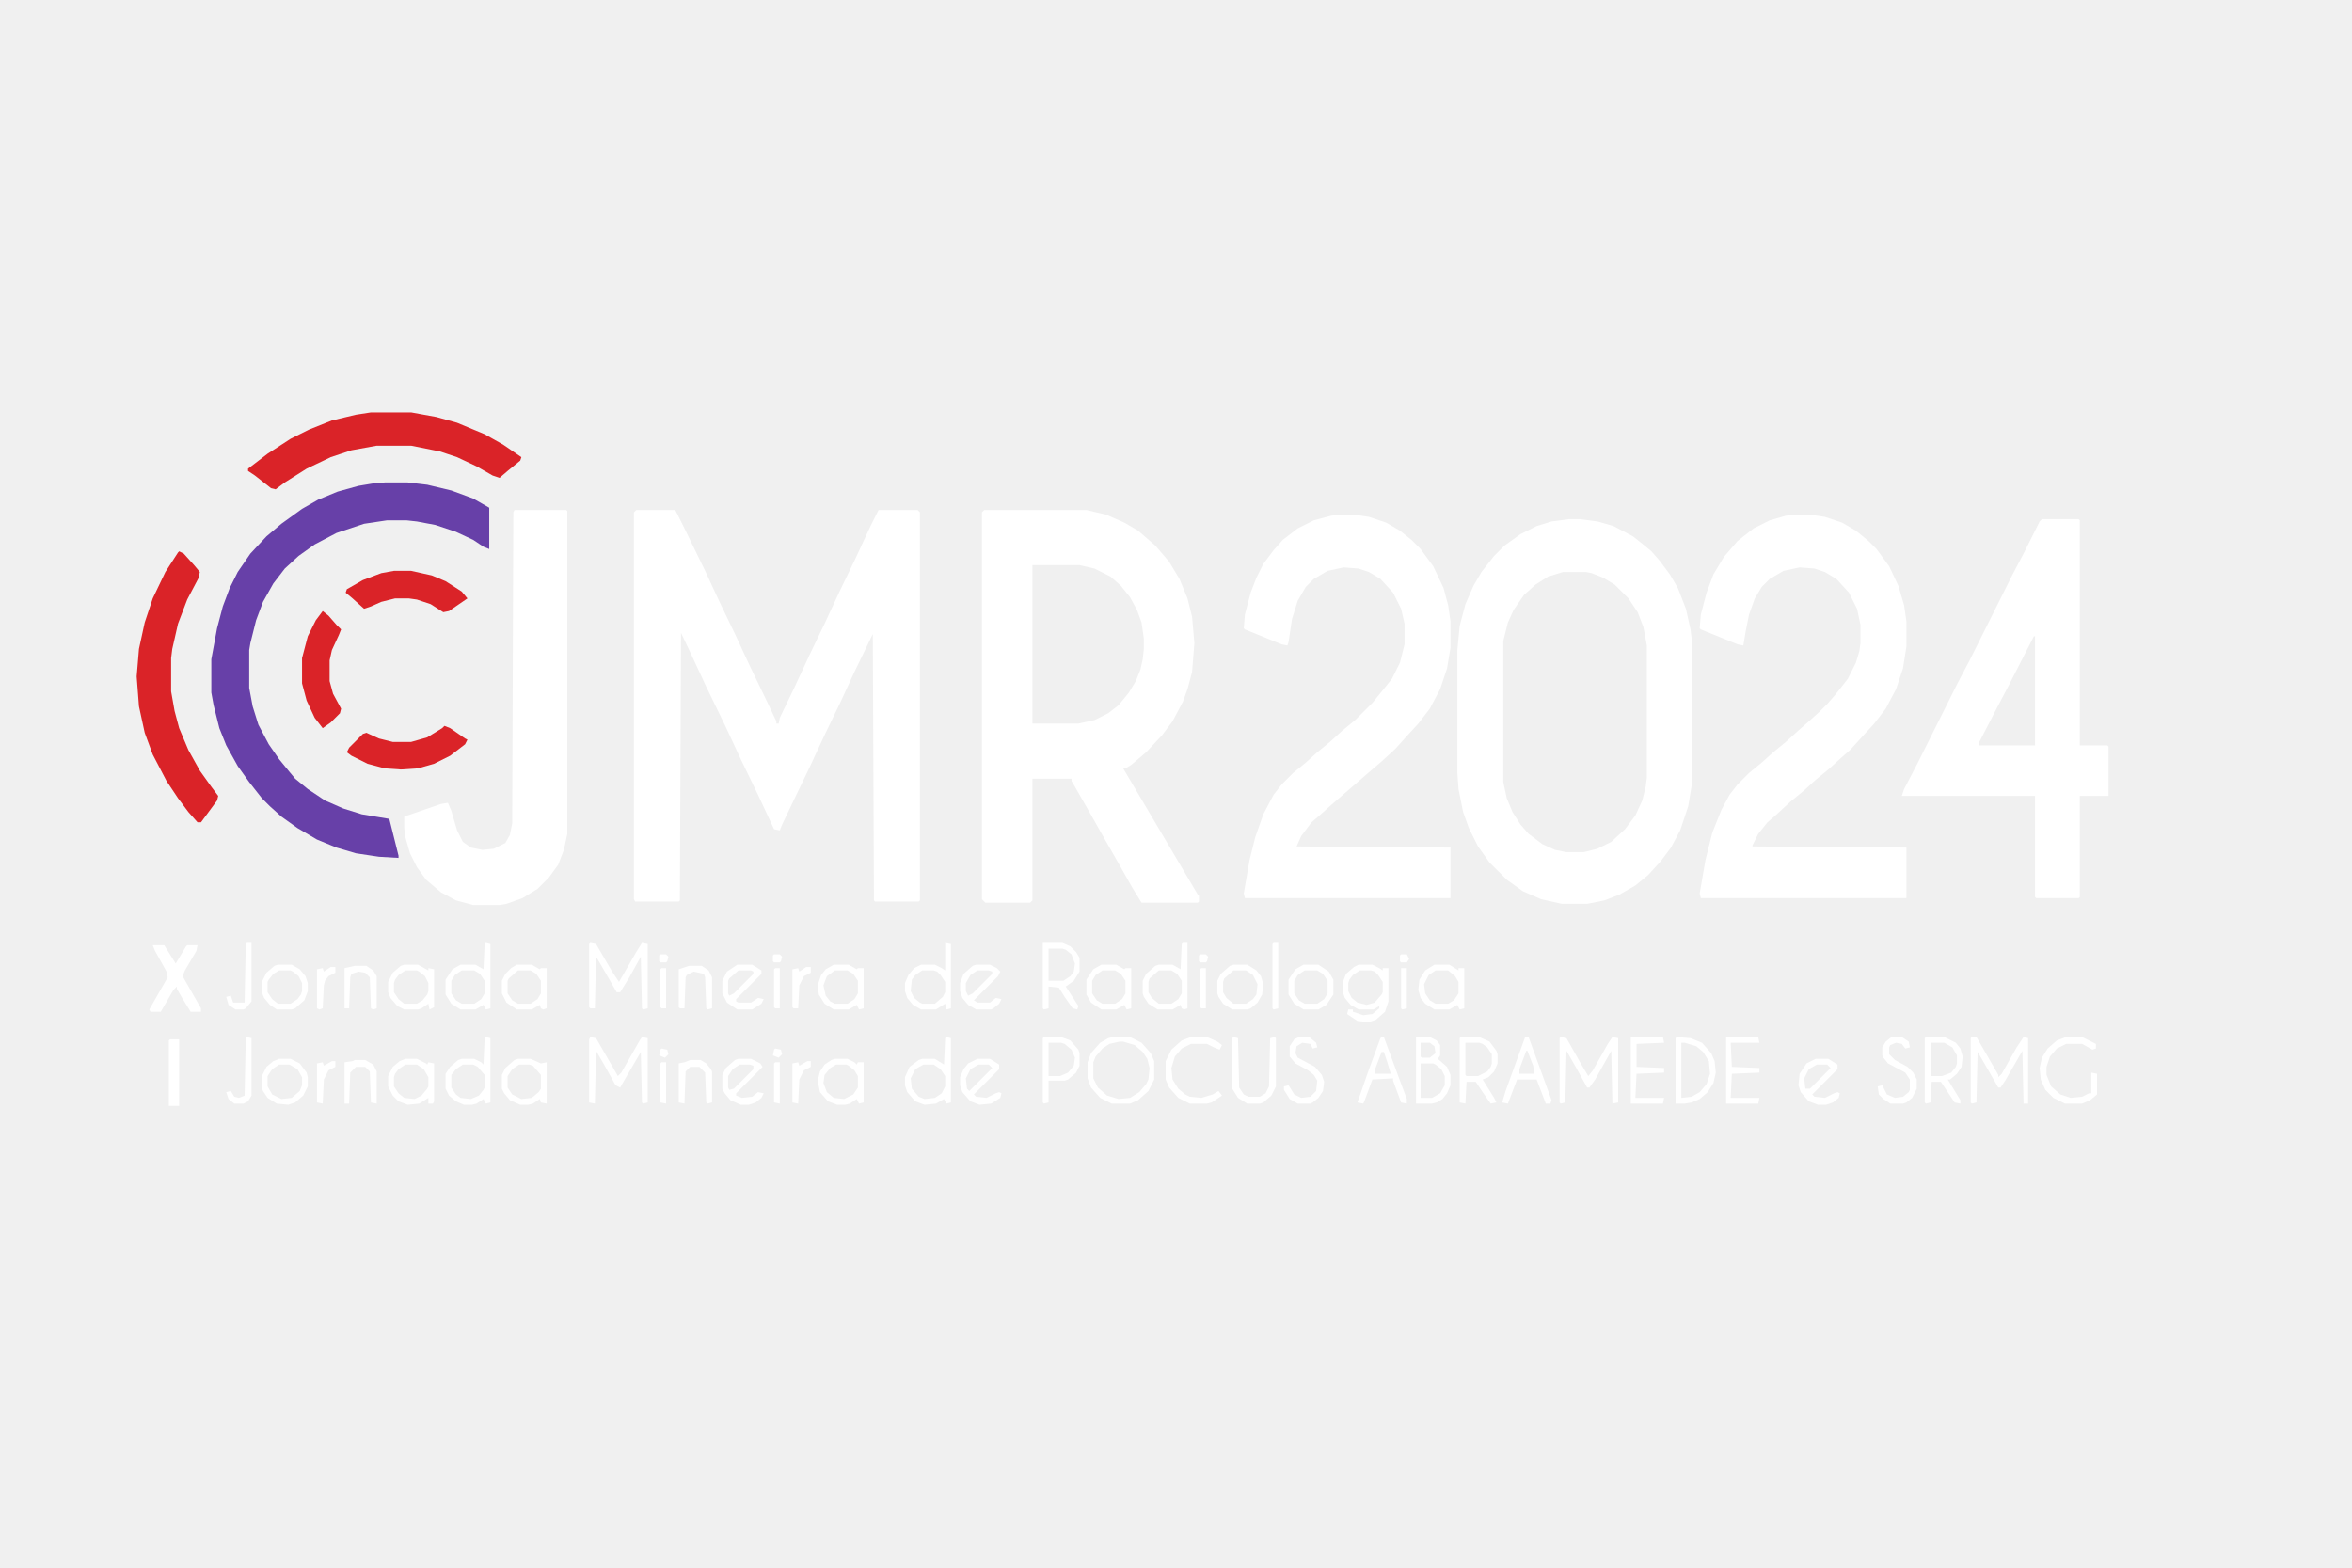
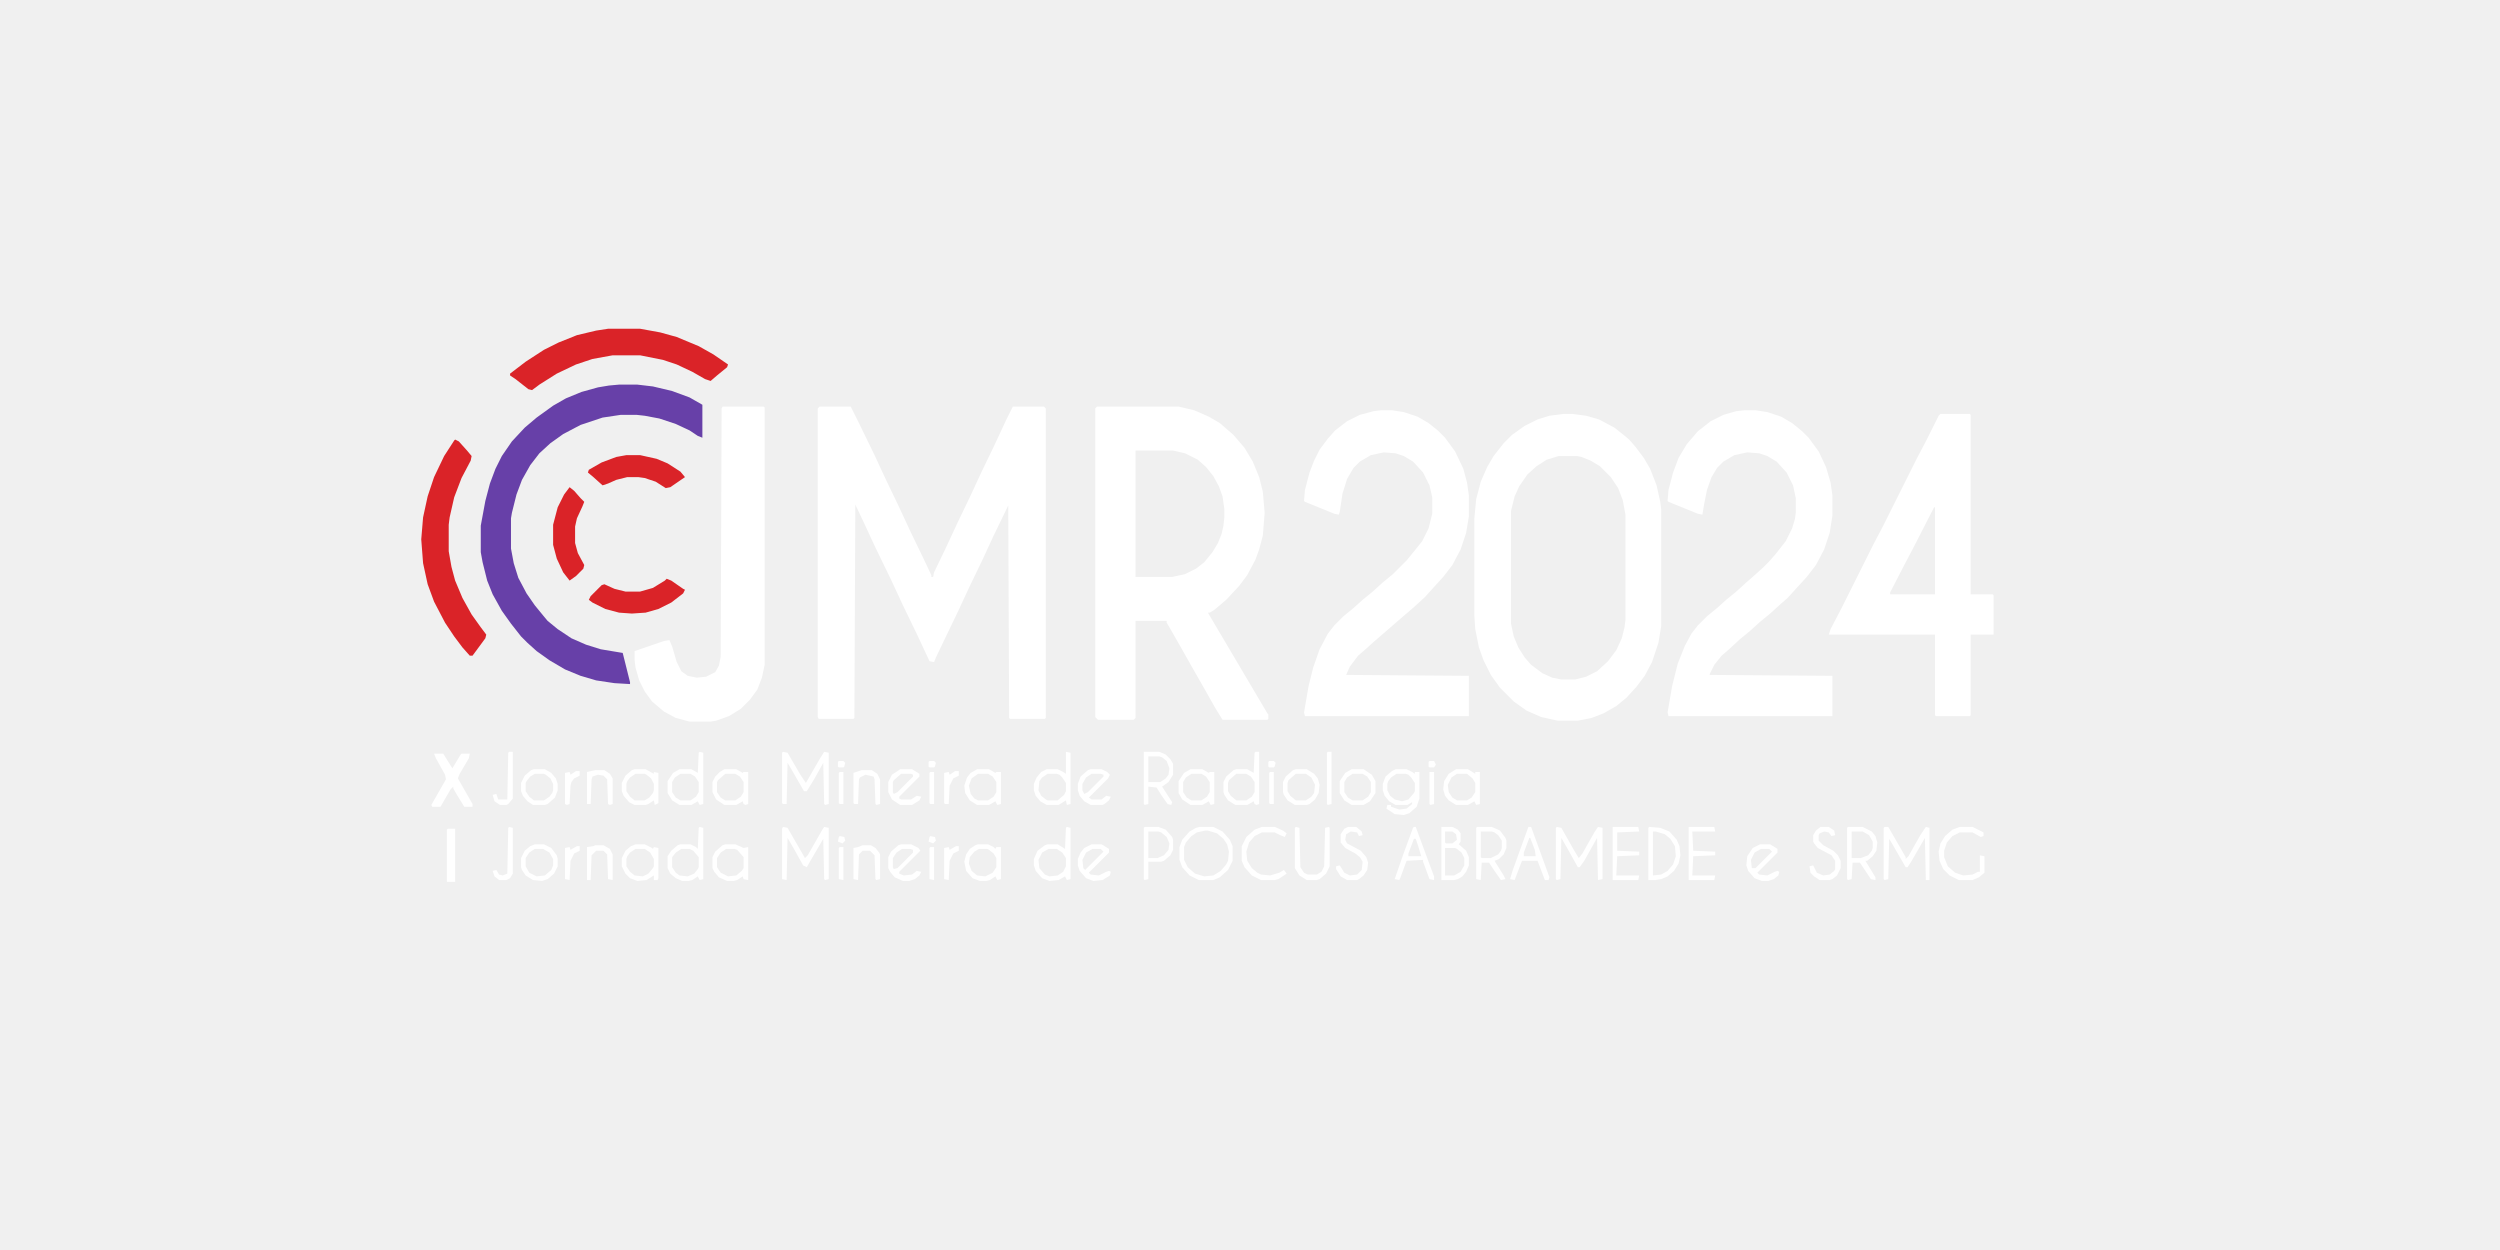
- <svg xmlns="http://www.w3.org/2000/svg" version="1.1" viewBox="0 0 2048 1365" width="6000" height="4000">
+ <svg xmlns="http://www.w3.org/2000/svg" version="1.1" viewBox="0 0 2048 1365" width="6000" height="3000">
  <path transform="translate(554,444)" d="m0 0h34l8 16 18 37 13 28 13 27 13 28 14 29 9 19v2h2l1-5 13-27 13-28 13-27 13-28 14-29 13-28 7-14h34l2 2v338l-1 1h-38l-1-1-1-232-16 33-12 26-14 29-13 28-13 27-11 23-2 5-5-1-14-30-15-31-13-28-17-35-13-28-9-19-1 233-1 1h-38l-1-2v-337z" fill="#fff" />
  <path transform="translate(857,444)" d="m0 0h89l17 4 16 7 12 7 15 13 12 14 9 15 7 17 4 16 2 23-2 25-4 15-4 11-9 17-9 12-14 15-13 11-5 3h-2l65 110 1 1v5l-1 1h-49l-8-13-13-23-12-21-13-23-12-21-3-5v-2h-34v106l-2 2h-39l-3-3v-337zm42 48v138h40l14-3 12-6 9-7 9-11 6-10 4-10 2-9 1-9v-9l-2-14-4-11-6-11-8-10-9-8-14-7-13-3z" fill="#fff" />
  <path transform="translate(1366,452)" d="m0 0h10l15 2 14 4 17 9 10 8 6 5 7 8 9 12 7 12 7 18 4 18 1 8v128l-3 18-7 21-8 15-9 12-11 12-11 9-14 8-13 5-15 3h-22l-18-4-16-7-14-10-15-15-10-14-8-16-5-14-4-20-1-14v-107l2-21 5-19 7-16 7-12 11-14 9-9 14-10 14-7 13-4zm-5 46-13 4-11 7-10 9-9 13-5 11-4 16v123l3 14 5 12 7 11 7 8 12 9 11 5 10 2h15l12-3 12-6 12-11 9-12 6-13 3-12 1-8v-115l-3-16-5-13-8-12-12-12-10-6-10-4-5-1z" fill="#fff" />
  <path transform="translate(1167,448)" d="m0 0h12l13 2 15 5 12 7 10 8 8 8 11 15 9 19 4 15 2 14v23l-3 18-6 18-9 17-10 13-11 12-9 10-12 11-14 12-30 26-10 9-7 6-9 12-4 9 134 1v44h-179l-1-4 5-29 5-20 7-20 9-17 7-9 10-10 11-9 10-9 11-9 11-10 11-9 15-15 9-11 8-10 7-14 4-16v-18l-3-13-7-14-11-12-10-6-9-3-13-1-14 3-12 7-7 7-7 12-5 16-3 20-1 3-5-1-32-13-1-1 1-12 5-19 5-13 6-12 9-12 8-9 13-10 14-7 15-4z" fill="#fff" />
  <path transform="translate(1564,448)" d="m0 0h12l13 2 15 5 12 7 11 9 7 7 11 15 8 17 5 17 2 14v22l-3 19-6 18-9 17-10 13-11 12-10 11-8 7-11 10-11 9-11 10-11 9-13 12-7 6-8 10-5 10v1l134 1v44h-179l-1-4 5-29 6-24 8-20 7-13 7-9 10-10 11-9 10-9 11-9 11-10 8-7 10-9 7-7 7-8 11-14 7-14 3-10 1-7v-16l-3-14-7-14-11-12-10-6-9-3-13-1-14 3-12 7-7 7-6 10-5 14-3 15-2 12-5-1-32-13-1-1 1-12 5-19 6-16 9-15 12-14 14-11 14-7 14-4z" fill="#fff" />
  <path transform="translate(1778,452)" d="m0 0h32l1 1v196h24l1 1v43h-25v88l-1 1h-37l-1-1v-88h-116l2-6 12-23 35-70 10-19 37-74 10-19 14-28zm-7 102-22 43-10 19-16 31v2h49v-95z" fill="#fff" />
  <path transform="translate(448,444)" d="m0 0h45l1 1v281l-3 14-5 13-8 11-10 10-13 8-14 5-6 1h-23l-15-4-13-7-13-11-8-11-6-12-4-14-1-8v-10l32-11 6-1 3 7 5 17 5 10 7 5 10 2 10-1 10-5 4-7 2-10 1-271z" fill="#fff" />
  <path transform="translate(335,420)" d="m0 0h20l17 2 21 5 19 7 14 8v36l-5-2-9-6-15-7-18-6-16-3-9-1h-17l-20 3-24 8-19 10-14 10-12 11-10 13-9 16-6 16-5 20-1 6v33l3 16 5 16 9 17 9 13 9 11 5 6 11 9 15 10 16 7 16 5 24 4 8 32v2l-17-1-20-3-17-5-17-7-17-10-14-10-10-9-7-7-11-14-10-14-10-18-6-15-5-20-2-11v-29l5-27 5-19 6-16 7-14 11-16 14-15 13-11 18-13 14-8 17-7 18-5 12-2z" fill="#6740A8" />
  <path transform="translate(156,480)" d="m0 0 4 2 9 10 5 6-1 5-10 19-8 21-5 22-1 8v29l3 17 4 15 8 19 10 18 10 14 6 8-1 4-14 19h-3l-8-9-9-12-10-15-12-23-7-19-5-23-2-26 2-24 5-23 7-21 11-23 11-17z" fill="#DA2328" />
  <path transform="translate(323,359)" d="m0 0h35l22 4 18 5 24 10 16 9 16 11-1 3-11 9-7 6-6-2-14-8-17-8-15-5-25-5h-30l-22 4-18 6-21 10-19 12-8 6-4-1-14-11-6-4v-2l17-13 20-13 16-8 20-8 21-5z" fill="#DA2328" />
  <path transform="translate(343,497)" d="m0 0h15l18 4 12 5 14 9 5 6-16 11-5 1-11-7-12-4-7-1h-12l-12 3-9 4-6 2-10-9-6-5 1-3 14-8 16-6z" fill="#DA2328" />
  <path transform="translate(387,632)" d="m0 0 5 2 13 9 2 1-2 4-13 10-14 7-14 4-15 1-14-1-15-4-14-7-4-3 2-4 12-12 3-1 11 5 12 3h16l14-4 13-8z" fill="#DA2328" />
  <path transform="translate(281,532)" d="m0 0 5 4 7 8 4 4-2 5-6 13-2 9v18l3 11 7 13-1 4-8 8-7 5-7-9-7-15-4-15v-22l5-19 7-14z" fill="#DA2328" />
  <path transform="translate(133,823)" d="m0 0h10l10 16 9-15 1-1h9l-1 5-10 17-2 5 16 28v3h-9l-8-13-4-7v-2l-3 3-11 19h-9l-1-2 16-28-1-5-10-18z" fill="#fff" />
  <path transform="translate(514,903)" d="m0 0 5 1 15 26 4 7 3-3 16-28 2-3 5 1v56l-4 1-1-1-1-44-14 24-4 7-4-2-10-18-7-12-1 46-5-1v-55z" fill="#fff" />
  <path transform="translate(1359,903)" d="m0 0 5 1 13 23 6 10 4-5 13-23 4-6 5 1v56l-5 1-1-46-14 25-5 7h-2l-10-18-8-14-1 45-4 1-1-1v-56z" fill="#fff" />
  <path transform="translate(514,821)" d="m0 0 5 1 14 24 6 9 15-26 5-8 5 1v56l-4 1-1-1-1-45-10 18-8 13h-3l-15-26-3-5-1 45h-4l-1-1v-55z" fill="#fff" />
  <path transform="translate(1717,903)" d="m0 0h4l15 26 4 7v2l3-3 13-23 6-9 4 1v57h-4l-1-46-15 26-4 6h-2l-15-26-3-5-1 44-4 1-1-1v-56z" fill="#fff" />
  <path transform="translate(969,903)" d="m0 0h15l10 5 8 9 3 7v16l-5 10-9 8-7 3h-16l-10-5-8-9-3-8v-14l3-8 8-9 7-4zm6 4-9 2-6 4-6 7-2 5v14l4 8 8 7 10 3 10-1 8-5 6-7 2-4 1-10-2-8-4-6-7-6-10-3z" fill="#fff" />
  <path transform="translate(1183,840)" d="m0 0h12l6 3 3 2v-2h5v29l-3 9-8 7-6 2-10-1-9-6 1-4h4v2l9 3 8-1 6-5v-2l-5 3h-13l-7-4-5-6-2-6v-7l3-8 7-6zm1 5-6 4-3 4-1 3v7l3 6 5 4 8 2 7-2 6-7 1-2v-9l-4-6-3-3-3-1z" fill="#fff" />
  <path transform="translate(823,821)" d="m0 0 5 1v56l-4 1-1-5-8 5h-13l-7-4-5-6-2-6v-7l3-7 5-6 6-3h12l6 3 3 2zm-20 24-6 4-3 4-1 10 3 6 5 4 2 1h11l7-6 2-4v-9l-4-6-3-3-3-1z" fill="#fff" />
  <path transform="translate(824,903)" d="m0 0 4 1v56l-4 1-2-4-7 4-10 1-8-3-7-8-2-6v-7l4-9 8-6 3-1h11l8 5 1-23zm-20 24-7 4-4 8 1 9 6 7 5 2 9-1 6-4 3-6v-9l-4-6-6-4z" fill="#fff" />
  <path transform="translate(423,903)" d="m0 0 4 1v56l-4 1-2-4-6 4-4 1h-7l-7-3-6-5-3-6v-13l4-6 7-6 3-1h11l6 3 2 2 1-23zm-20 24-6 4-4 5v11l4 6 4 3 9 1 7-3 4-5 1-2v-11l-6-7-4-2z" fill="#fff" />
  <path transform="translate(908,821)" d="m0 0h17l7 3 5 5 3 5v12l-5 8-7 5 11 17-1 3-4-1-7-10-5-8-9-1v19l-4 1-1-1zm5 5v28h13l6-4 3-4 1-7-3-8-5-4-3-1z" fill="#fff" />
  <path transform="translate(1272,903)" d="m0 0h16l9 4 6 8 1 3v8l-3 7-5 5-5 2 10 16 2 4-5 1-7-10-6-9h-8l-1 19-5-1v-56zm4 5v28l1 1h10l8-4 3-4 1-3v-8l-4-6-4-3-3-1z" fill="#fff" />
  <path transform="translate(423,821)" d="m0 0 4 1v56l-4 1-2-4-7 4h-13l-8-5-5-8v-13l6-9 7-4h13l7 4 1-22zm-21 24-6 4-3 5v11l4 6 5 3h11l6-4 3-5v-11l-4-6-5-3z" fill="#fff" />
  <path transform="translate(1030,821)" d="m0 0h4v57l-3 1-2-1-1-3-7 4h-13l-8-5-4-6-1-3v-11l3-6 8-7 3-1h12l7 4 1-22zm-21 24-8 7-1 3v9l3 5 6 5h11l6-4 3-5v-11l-4-6-5-3z" fill="#fff" />
  <path transform="translate(1677,903)" d="m0 0h16l10 5 4 5 2 7-1 9-4 6-6 5h-2l11 18v3l-5-1-12-18h-8l-1 18-4 1-1-1v-56zm4 5v29h10l8-3 4-5 1-3v-7l-4-7-7-4z" fill="#fff" />
  <path transform="translate(1233,903)" d="m0 0h12l6 3 3 4v9l-2 3 8 7 3 7v9l-3 7-4 5-5 3-4 1h-14zm4 5v12l1 1h7l5-4-1-6-4-3zm0 18v30h10l7-4 4-7v-8l-3-6-5-4-2-1z" fill="#fff" />
  <path transform="translate(1460,903)" d="m0 0 12 1 10 4 8 9 3 7 1 10-2 9-5 8-7 6-7 3-6 1h-8v-57zm4 5v48l9-1 7-4 6-7 3-9-1-11-5-8-6-5-10-3z" fill="#fff" />
  <path transform="translate(1799,903)" d="m0 0h14l12 6v4l-3 1-9-5h-14l-8 4-6 7-3 9v7l4 10 8 7 9 3 10-1 6-3h2v-18l5 1v18l-6 5-7 3h-15l-10-5-7-7-4-9-1-10 2-9 5-8 8-7z" fill="#fff" />
  <path transform="translate(1074,903)" d="m0 0 4 1 1 43 4 6 4 2h10l5-3 3-6 1-42 4-1 1 1v42l-4 8-7 6-3 1h-11l-8-5-5-8v-44z" fill="#fff" />
  <path transform="translate(727,922)" d="m0 0h11l6 3 2 2 1-2h5v35l-4 1-2-4-6 4-4 1h-7l-8-3-7-8-2-10 2-8 4-6 6-4zm1 5-5 3-5 6-1 7 3 8 6 5 9 1 8-4 4-6v-10l-3-5-5-4-2-1z" fill="#fff" />
  <path transform="translate(451,922)" d="m0 0h11l9 4 5-1v36l-5-1-1-3-6 4-4 1h-7l-9-4-5-6-2-4v-12l3-6 8-7zm1 5-6 4-4 6v10l4 6 8 4 9-1 6-5 2-3v-12l-7-8-3-1z" fill="#fff" />
  <path transform="translate(1249,840)" d="m0 0h13l8 5v-2h5v35l-4 1-2-4-7 4h-13l-8-5-4-5-2-7 1-9 5-8zm1 5-6 4-4 8 1 8 4 6 5 3h11l5-3 4-6v-10l-3-5-6-5z" fill="#fff" />
  <path transform="translate(726,840)" d="m0 0h13l7 4 1-1h5v35l-4 1-2-4-7 4h-13l-8-5-5-8-1-8 3-9 4-5zm1 5-7 5-3 8 2 9 4 5 4 2h11l6-4 3-5v-11l-4-6-5-3z" fill="#fff" />
  <path transform="translate(959,840)" d="m0 0h13l7 4 1-1h5v35l-4 1-2-4-7 4h-13l-9-6-4-7v-13l6-9zm1 5-6 4-3 5v11l4 6 5 3h11l6-4 3-5v-11l-4-6-5-3z" fill="#fff" />
  <path transform="translate(450,840)" d="m0 0h13l7 4 1-1h5v35l-3 1-2-1-1-3-7 4h-13l-9-6-4-8v-11l3-6 5-5zm1 5-8 7-1 2v11l4 6 5 3h11l6-4 3-5v-11l-4-6-5-3z" fill="#fff" />
  <path transform="translate(909,903)" d="m0 0h15l8 3 7 8 1 3v11l-3 6-7 6-3 1h-14v19l-4 1-1-1v-56zm4 5v29h10l7-3 5-6 1-7-3-7-6-5-3-1z" fill="#fff" />
  <path transform="translate(1328,903)" d="m0 0h3l20 55-1 3h-4l-8-21h-17l-8 21-5-1 3-10zm1 12-6 16v4h13l-1-7-5-13z" fill="#fff" />
  <path transform="translate(1037,903)" d="m0 0h14l9 4 4 3-2 4-5-2-6-3h-14l-8 4-6 7-3 10 1 10 5 8 6 5 4 2 10 1 10-3 5-3 3 4-9 6-4 1h-15l-10-5-8-9-3-7v-16l5-10 9-8z" fill="#fff" />
  <path transform="translate(1203,903)" d="m0 0h2l14 38 6 16v4l-5-1-7-19v-2l-18 1-7 19-1 2-5-1 9-26 11-30zm0 13-6 16v3h14l-3-10-3-9z" fill="#fff" />
  <path transform="translate(352,840)" d="m0 0h12l9 5v-2l5 1v33l-4 2-1-5-6 4-3 1h-12l-6-3-6-7-2-5v-9l4-8 7-6zm1 5-6 4-3 4-1 3v8l4 6 5 4h11l5-3 4-5 1-3v-7l-3-6-5-4-2-1z" fill="#fff" />
  <path transform="translate(353,922)" d="m0 0h10l8 4 1 1 1-2 5 1v33l-1 2h-4v-5l-8 5-10 1-8-3-5-5-4-8v-9l4-8 6-5zm0 5-6 4-3 4-1 3v8l4 6 5 4 9 1 6-3 5-6 1-2v-8l-4-7-6-4z" fill="#fff" />
  <path transform="translate(1581,922)" d="m0 0h11l8 5v4l-22 22 2 2 9 1 8-4 3-1 2 1-1 4-5 4-6 2h-7l-8-3-7-8-2-6 1-10 6-9zm1 5-7 4-4 8 1 9h4l18-18-3-3z" fill="#fff" />
  <path transform="translate(850,840)" d="m0 0h12l6 3 3 3-2 4-21 21 3 2h11l5-4 5 1-2 4-5 4-2 1h-13l-7-4-5-6-2-6v-7l3-8 8-7zm1 5-6 4-4 7v7l2 4 4-2 17-17v-2l-3-1z" fill="#fff" />
  <path transform="translate(642,840)" d="m0 0h13l8 5v3l-22 22v2l2 1h11l6-4 5 1-2 4-8 5h-13l-9-6-4-8v-11l4-8zm1 5-8 7-1 2v11l1 2 4-2 17-17v-2l-2-1z" fill="#fff" />
  <path transform="translate(851,922)" d="m0 0h11l8 5v4l-22 22 2 2 9 1 8-4 3-1 2 1-1 4-8 5-10 1-8-3-7-8-2-6v-7l3-7 4-5zm1 5-7 4-4 8 1 9 2 2 20-20-3-3z" fill="#fff" />
  <path transform="translate(1420,903)" d="m0 0h28l1 5-24 1v20l24 1v4l-24 1-1 21h25l-1 5h-28z" fill="#fff" />
  <path transform="translate(1503,903)" d="m0 0h28l1 5h-25l1 21 24 1v4l-24 1-1 21h25l-1 5h-28z" fill="#fff" />
  <path transform="translate(643,922)" d="m0 0h11l8 4 2 3-23 23v2l5 2 9-1 5-4 5 1-2 4-5 4-6 2h-7l-9-4-5-6-2-4v-12l3-6 8-7zm1 5-6 4-4 6v10l1 2 4-1 17-17v-3l-3-1z" fill="#fff" />
  <path transform="translate(1647,903)" d="m0 0h9l6 4 1 5-4 1-3-4-5-1-5 2-1 2v6l5 5 11 6 5 5 3 6v8l-4 8-5 4-3 1h-11l-6-4-4-4-1-7 4-1 4 8 7 3 7-1 5-4 1-2v-9l-4-6-15-8-4-5-1-2v-7l3-5z" fill="#fff" />
  <path transform="translate(1135,840)" d="m0 0h13l9 6 4 7v13l-6 9-7 4h-13l-8-5-5-8v-13l6-9zm1 5-6 4-3 5v11l4 6 5 3h11l6-4 3-5v-11l-4-6-5-3z" fill="#fff" />
  <path transform="translate(1074,840)" d="m0 0h12l8 5 4 5 2 7-1 9-4 7-6 5-3 1h-13l-8-5-4-6-1-3v-11l3-6 8-7zm0 5-8 7-1 3v9l3 5 6 5h11l6-4 3-4 1-9-4-8-6-4z" fill="#fff" />
  <path transform="translate(243,922)" d="m0 0h10l8 4 6 8 1 4v8l-4 8-7 6-6 2-10-1-8-5-4-6-1-3v-10l4-8 6-5zm0 5-6 4-4 6v9l4 7 8 4 9-1 7-6 2-5v-7l-4-7-7-4z" fill="#fff" />
  <path transform="translate(242,840)" d="m0 0h12l7 4 5 6 2 6v7l-3 8-8 7-3 1h-13l-6-4-5-6-2-5v-9l4-8 7-6zm1 5-5 3-4 5-1 2v9l4 6 5 4h11l6-4 3-4 1-3v-7l-3-6-5-4-2-1z" fill="#fff" />
  <path transform="translate(1131,903)" d="m0 0h9l6 5 1 4-4 1-2-4-7-1-5 3-1 6 2 4 15 8 6 7 2 6-1 8-4 6-5 4-2 1h-11l-7-4-5-8v-3l4-1 5 8 6 3 8-1 5-5 1-9-3-5-5-4-11-6-5-6v-9l4-6z" fill="#fff" />
  <path transform="translate(148,905)" d="m0 0h8v58h-9v-57z" fill="#fff" />
  <path transform="translate(601,923)" d="m0 0h9l5 3 4 5 1 2v27l-4 1-1-1-1-26-5-5h-8l-4 4-1 28-5-1v-34l5-1z" fill="#fff" />
  <path transform="translate(600,841)" d="m0 0h11l6 4 3 6v27l-4 1-1-1-1-27-1-3-9-2-6 3-1 2-1 27h-4l-1-1v-33z" fill="#fff" />
  <path transform="translate(309,923)" d="m0 0h9l7 4 3 6v28l-5-1-1-27-4-4h-8l-5 5-1 27h-4v-36l7-1z" fill="#fff" />
  <path transform="translate(309,841)" d="m0 0h10l6 4 3 5v28l-3 1-2-1-1-27-4-4-6-1-6 2-1 3-1 27h-4v-35z" fill="#fff" />
  <path transform="translate(215,821)" d="m0 0h4v51l-5 6-2 1h-7l-6-4-2-7 4-1 2 6h10l1-51z" fill="#fff" />
  <path transform="translate(215,903)" d="m0 0 4 1v50l-3 5-4 2h-8l-5-4-2-6 4-1 3 5 4 1 5-2 1-50z" fill="#fff" />
  <path transform="translate(1109,821)" d="m0 0h4v57l-4 1-1-1v-56z" fill="#fff" />
  <path transform="translate(703,924)" d="m0 0h3v5l-6 3-4 8-1 21-5-1v-34l5-1 1 3z" fill="#fff" />
  <path transform="translate(289,924)" d="m0 0h3v5l-6 3-4 8-1 21-5-1v-34l5-1 1 3z" fill="#fff" />
  <path transform="translate(702,842)" d="m0 0h4v5l-6 3-4 8-1 20h-4l-1-1v-33l5-1 1 3z" fill="#fff" />
  <path transform="translate(288,842)" d="m0 0h4v5l-6 3-3 4-1 4-1 20-3 1-2-1v-34l5-1 1 3z" fill="#fff" />
  <path transform="translate(675,925)" d="m0 0h4v36l-5-1v-34z" fill="#fff" />
  <path transform="translate(576,925)" d="m0 0h4v36l-5-1v-34z" fill="#fff" />
  <path transform="translate(1220,843)" d="m0 0h5v35l-4 1-1-1z" fill="#fff" />
  <path transform="translate(1046,843)" d="m0 0h4v35h-4l-1-1v-33z" fill="#fff" />
  <path transform="translate(675,843)" d="m0 0h4v35h-4l-1-1v-33z" fill="#fff" />
  <path transform="translate(576,843)" d="m0 0h4v35h-4l-1-1v-33z" fill="#fff" />
  <path transform="translate(675,913)" d="m0 0 5 1 1 4-3 3-5-2 1-5z" fill="#fff" />
  <path transform="translate(576,913)" d="m0 0 5 1 1 4-3 3-5-2 1-5z" fill="#fff" />
  <path transform="translate(1045,831)" d="m0 0h5l2 2-1 4-1 1h-5l-1-1v-5z" fill="#fff" />
  <path transform="translate(674,831)" d="m0 0h5l2 2-1 4-1 1h-5l-1-1v-5z" fill="#fff" />
  <path transform="translate(575,831)" d="m0 0h5l2 2-1 4-1 1h-5l-1-1v-5z" fill="#fff" />
  <path transform="translate(1220,831)" d="m0 0h5l2 4-2 3h-5l-1-1v-5z" fill="#fff" />
</svg>
